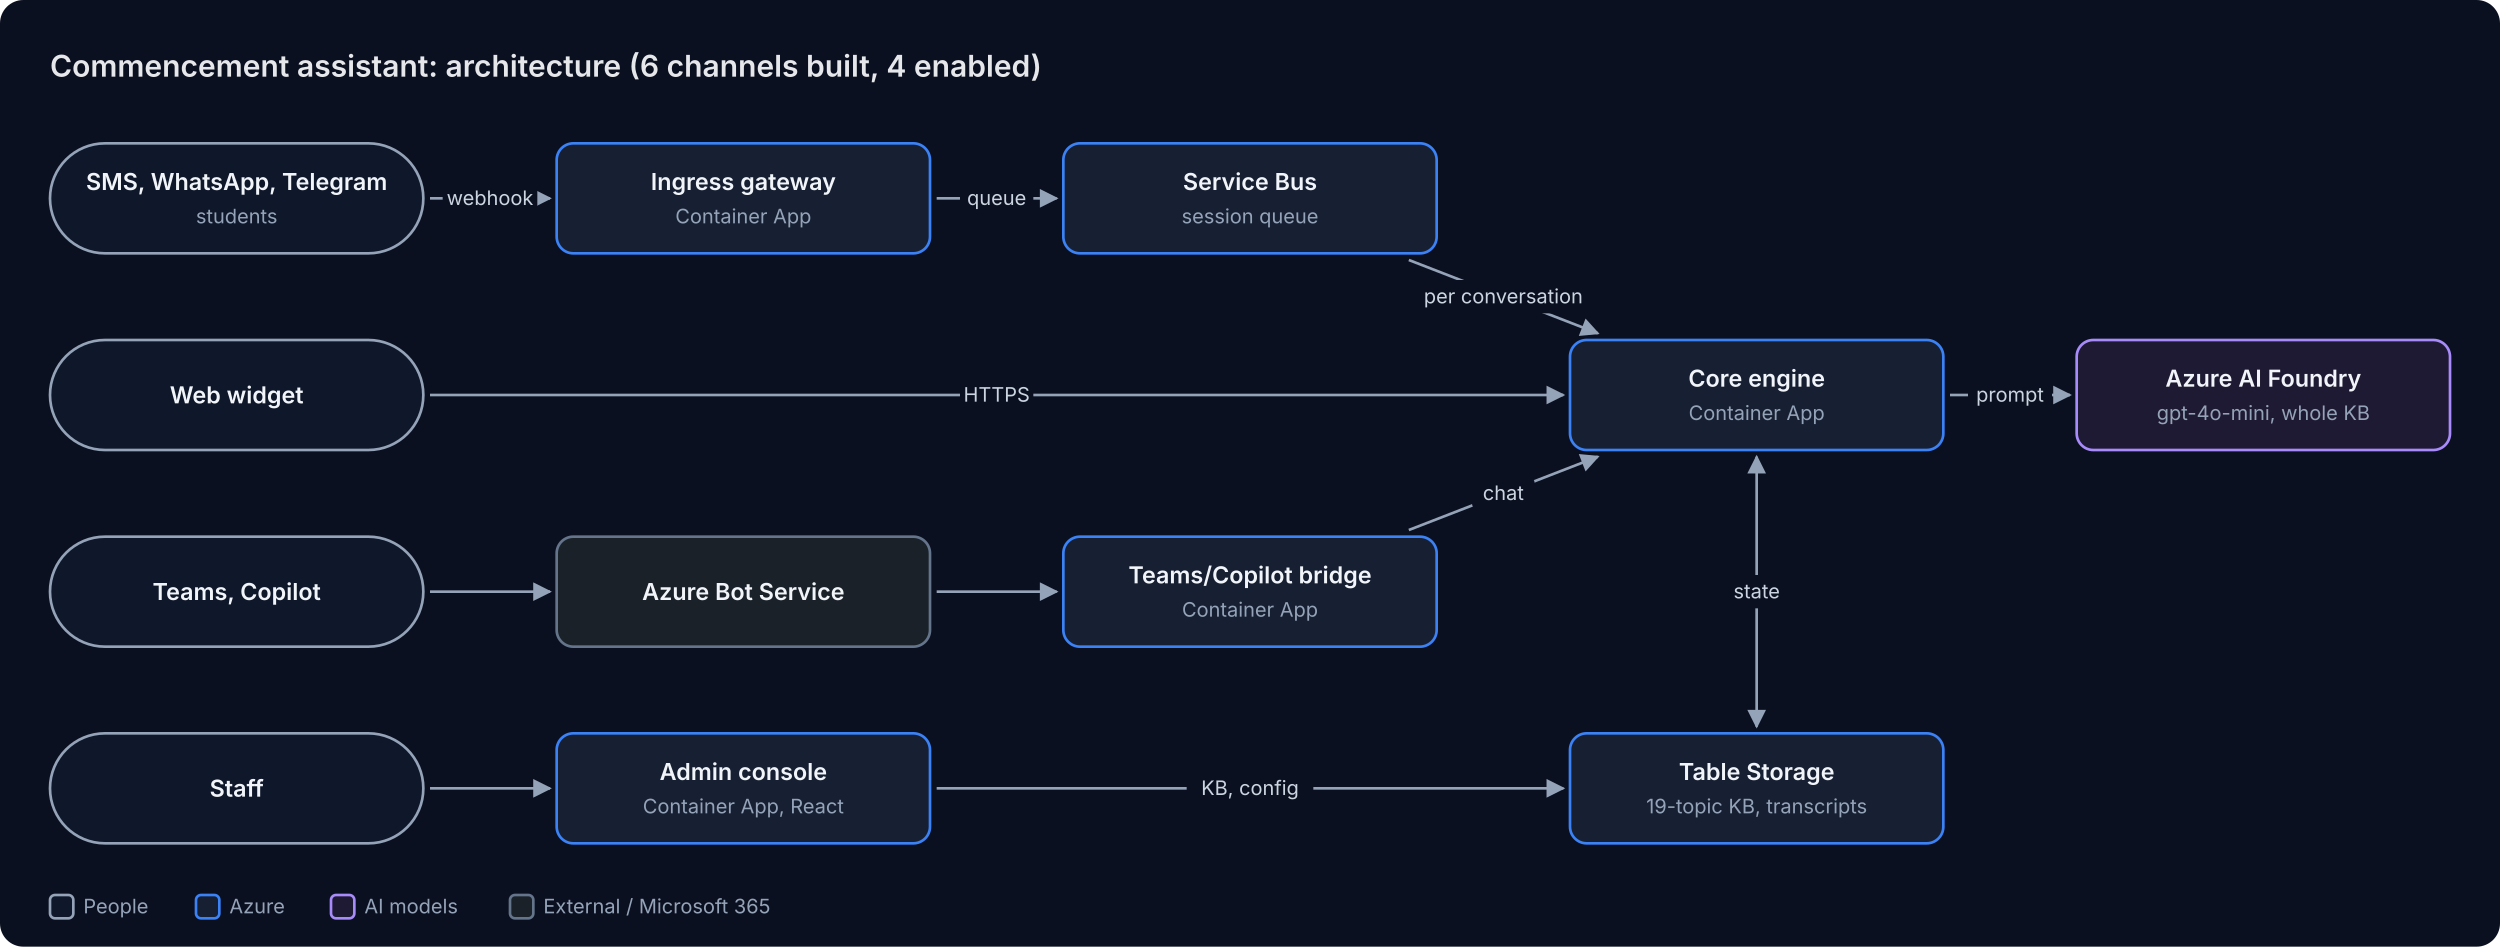
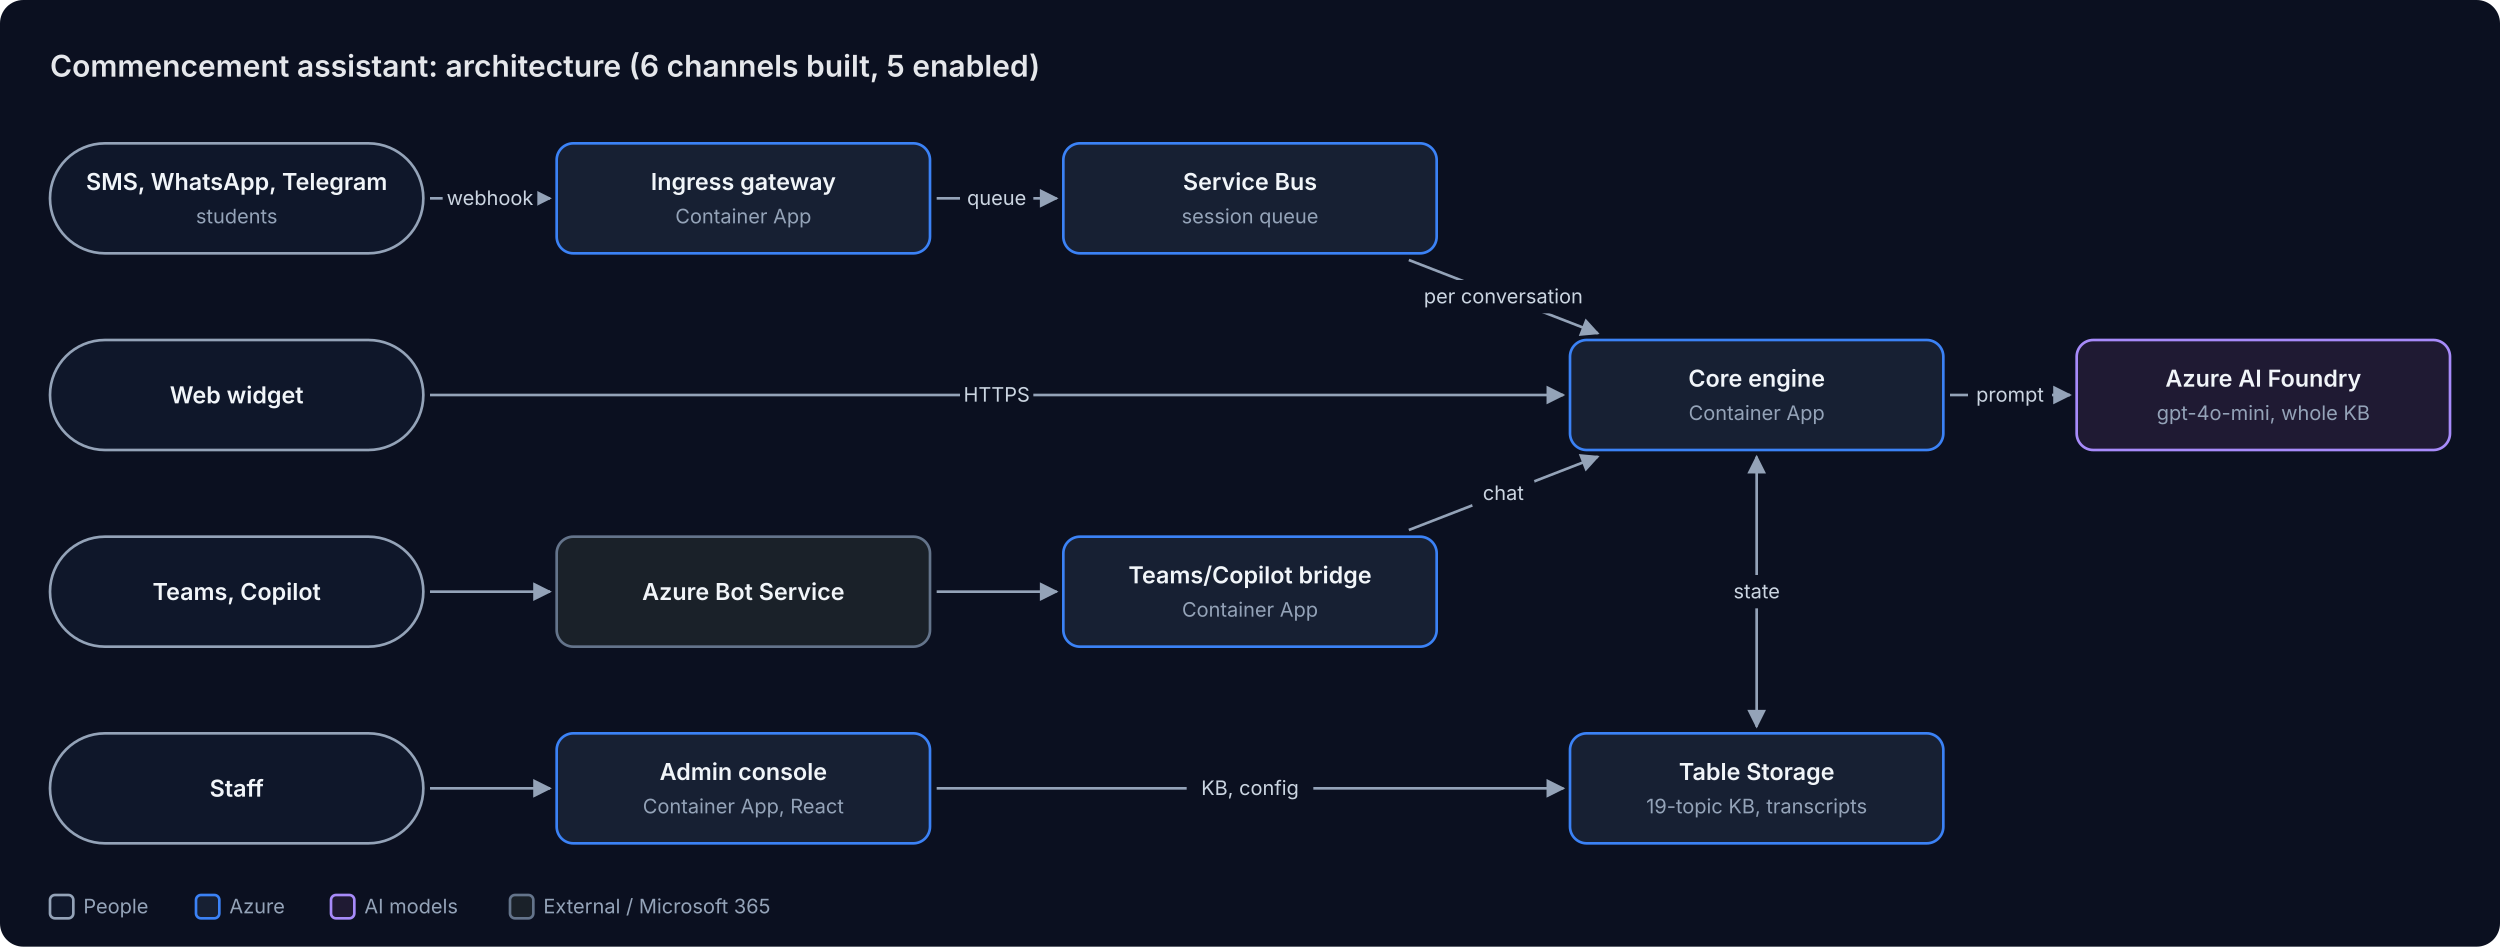
- <svg xmlns="http://www.w3.org/2000/svg" viewBox="0 0 1500 568" role="img" aria-label="Commencement assistant: architecture (6 channels built, 4 enabled)" font-family="Inter, Segoe UI, Arial, sans-serif">
+ <svg xmlns="http://www.w3.org/2000/svg" viewBox="0 0 1500 568" role="img" aria-label="Commencement assistant: architecture (6 channels built, 5 enabled)" font-family="Inter, Segoe UI, Arial, sans-serif">
  <rect width="100%" height="100%" rx="14" fill="#0b1020" />
  <defs>
    <marker id="a" viewBox="0 0 10 10" refX="9" refY="5" markerWidth="7" markerHeight="7" orient="auto-start-reverse">
      <path d="M0,0L10,5L0,10z" fill="#94a3b8" />
    </marker>
  </defs>
-   <text x="30" y="46" fill="#e5e7eb" font-size="18" font-weight="600">Commencement assistant: architecture (6 channels built, 4 enabled)</text>
+   <text x="30" y="46" fill="#e5e7eb" font-size="18" font-weight="600">Commencement assistant: architecture (6 channels built, 5 enabled)</text>
  <line x1="258.0" y1="119.0" x2="330.0" y2="119.0" stroke="#94a3b8" stroke-width="1.6" marker-end="url(#a)" />
  <line x1="562.0" y1="119.0" x2="634.0" y2="119.0" stroke="#94a3b8" stroke-width="1.6" marker-end="url(#a)" />
  <line x1="845.3" y1="156.0" x2="958.7" y2="200.0" stroke="#94a3b8" stroke-width="1.6" marker-end="url(#a)" />
  <line x1="258.0" y1="237.0" x2="938.0" y2="237.0" stroke="#94a3b8" stroke-width="1.6" marker-end="url(#a)" />
  <line x1="258.0" y1="355.0" x2="330.0" y2="355.0" stroke="#94a3b8" stroke-width="1.6" marker-end="url(#a)" />
  <line x1="562.0" y1="355.0" x2="634.0" y2="355.0" stroke="#94a3b8" stroke-width="1.6" marker-end="url(#a)" />
  <line x1="845.3" y1="318.0" x2="958.7" y2="274.0" stroke="#94a3b8" stroke-width="1.6" marker-end="url(#a)" />
  <line x1="1170.0" y1="237.0" x2="1242.0" y2="237.0" stroke="#94a3b8" stroke-width="1.6" marker-end="url(#a)" />
  <line x1="1054.0" y1="274.0" x2="1054.0" y2="436.0" stroke="#94a3b8" stroke-width="1.6" marker-start="url(#a)" marker-end="url(#a)" />
  <line x1="258.0" y1="473.0" x2="330.0" y2="473.0" stroke="#94a3b8" stroke-width="1.6" marker-end="url(#a)" />
  <line x1="562.0" y1="473.0" x2="938.0" y2="473.0" stroke="#94a3b8" stroke-width="1.6" marker-end="url(#a)" />
  <rect x="265.6" y="109.0" width="56.8" height="20" rx="4" fill="#0b1020" />
  <text x="294.0" y="123.0" fill="#cbd5e1" font-size="12" text-anchor="middle">webhook</text>
  <rect x="576.0" y="109.0" width="44.0" height="20" rx="4" fill="#0b1020" />
  <text x="598.0" y="123.0" fill="#cbd5e1" font-size="12" text-anchor="middle">queue</text>
  <rect x="844.8" y="168.0" width="114.4" height="20" rx="4" fill="#0b1020" />
  <text x="902.0" y="182.0" fill="#cbd5e1" font-size="12" text-anchor="middle">per conversation</text>
  <rect x="576.0" y="227.0" width="44.0" height="20" rx="4" fill="#0b1020" />
  <text x="598.0" y="241.0" fill="#cbd5e1" font-size="12" text-anchor="middle">HTTPS</text>
  <rect x="883.2" y="286.0" width="37.6" height="20" rx="4" fill="#0b1020" />
  <text x="902.0" y="300.0" fill="#cbd5e1" font-size="12" text-anchor="middle">chat</text>
  <rect x="1180.8" y="227.0" width="50.4" height="20" rx="4" fill="#0b1020" />
  <text x="1206.0" y="241.0" fill="#cbd5e1" font-size="12" text-anchor="middle">prompt</text>
  <rect x="1032.0" y="345.0" width="44.0" height="20" rx="4" fill="#0b1020" />
  <text x="1054.0" y="359.0" fill="#cbd5e1" font-size="12" text-anchor="middle">state</text>
  <rect x="712.0" y="463.0" width="76.0" height="20" rx="4" fill="#0b1020" />
  <text x="750.0" y="477.0" fill="#cbd5e1" font-size="12" text-anchor="middle">KB, config</text>
  <rect x="30.0" y="86.0" width="224" height="66" rx="33" fill="#0f172a" stroke="#94a3b8" stroke-width="1.6" />
  <text x="142.0" y="114.0" fill="#f1f5f9" font-size="14" font-weight="600" text-anchor="middle">SMS, WhatsApp, Telegram</text>
  <text x="142.0" y="134.0" fill="#94a3b8" font-size="12" text-anchor="middle">students</text>
  <rect x="30.0" y="204.0" width="224" height="66" rx="33" fill="#0f172a" stroke="#94a3b8" stroke-width="1.6" />
  <text x="142.0" y="242.0" fill="#f1f5f9" font-size="14" font-weight="600" text-anchor="middle">Web widget</text>
  <rect x="30.0" y="322.0" width="224" height="66" rx="33" fill="#0f172a" stroke="#94a3b8" stroke-width="1.6" />
  <text x="142.0" y="360.0" fill="#f1f5f9" font-size="14" font-weight="600" text-anchor="middle">Teams, Copilot</text>
  <rect x="30.0" y="440.0" width="224" height="66" rx="33" fill="#0f172a" stroke="#94a3b8" stroke-width="1.6" />
  <text x="142.0" y="478.0" fill="#f1f5f9" font-size="14" font-weight="600" text-anchor="middle">Staff</text>
  <rect x="334.0" y="86.0" width="224" height="66" rx="10" fill="#172033" stroke="#3b82f6" stroke-width="1.6" />
  <text x="446.0" y="114.0" fill="#f1f5f9" font-size="14" font-weight="600" text-anchor="middle">Ingress gateway</text>
  <text x="446.0" y="134.0" fill="#94a3b8" font-size="12" text-anchor="middle">Container App</text>
  <rect x="334.0" y="322.0" width="224" height="66" rx="10" fill="#1a2129" stroke="#64748b" stroke-width="1.6" />
  <text x="446.0" y="360.0" fill="#f1f5f9" font-size="14" font-weight="600" text-anchor="middle">Azure Bot Service</text>
  <rect x="334.0" y="440.0" width="224" height="66" rx="10" fill="#172033" stroke="#3b82f6" stroke-width="1.6" />
  <text x="446.0" y="468.0" fill="#f1f5f9" font-size="14" font-weight="600" text-anchor="middle">Admin console</text>
  <text x="446.0" y="488.0" fill="#94a3b8" font-size="12" text-anchor="middle">Container App, React</text>
  <rect x="638.0" y="86.0" width="224" height="66" rx="10" fill="#172033" stroke="#3b82f6" stroke-width="1.6" />
  <text x="750.0" y="114.0" fill="#f1f5f9" font-size="14" font-weight="600" text-anchor="middle">Service Bus</text>
  <text x="750.0" y="134.0" fill="#94a3b8" font-size="12" text-anchor="middle">session queue</text>
  <rect x="638.0" y="322.0" width="224" height="66" rx="10" fill="#172033" stroke="#3b82f6" stroke-width="1.6" />
  <text x="750.0" y="350.0" fill="#f1f5f9" font-size="14" font-weight="600" text-anchor="middle">Teams/Copilot bridge</text>
  <text x="750.0" y="370.0" fill="#94a3b8" font-size="12" text-anchor="middle">Container App</text>
  <rect x="942.0" y="204.0" width="224" height="66" rx="10" fill="#172033" stroke="#3b82f6" stroke-width="1.6" />
  <text x="1054.0" y="232.0" fill="#f1f5f9" font-size="14" font-weight="600" text-anchor="middle">Core engine</text>
  <text x="1054.0" y="252.0" fill="#94a3b8" font-size="12" text-anchor="middle">Container App</text>
  <rect x="942.0" y="440.0" width="224" height="66" rx="10" fill="#172033" stroke="#3b82f6" stroke-width="1.6" />
  <text x="1054.0" y="468.0" fill="#f1f5f9" font-size="14" font-weight="600" text-anchor="middle">Table Storage</text>
  <text x="1054.0" y="488.0" fill="#94a3b8" font-size="12" text-anchor="middle">19-topic KB, transcripts</text>
  <rect x="1246.0" y="204.0" width="224" height="66" rx="10" fill="#1f1a33" stroke="#a78bfa" stroke-width="1.6" />
  <text x="1358.0" y="232.0" fill="#f1f5f9" font-size="14" font-weight="600" text-anchor="middle">Azure AI Foundry</text>
  <text x="1358.0" y="252.0" fill="#94a3b8" font-size="12" text-anchor="middle">gpt-4o-mini, whole KB</text>
  <rect x="30" y="537" width="14" height="14" rx="3" fill="#0f172a" stroke="#94a3b8" stroke-width="1.6" />
  <text x="50" y="548" fill="#94a3b8" font-size="12">People</text>
  <rect x="117.6" y="537" width="14" height="14" rx="3" fill="#172033" stroke="#3b82f6" stroke-width="1.6" />
  <text x="137.6" y="548" fill="#94a3b8" font-size="12">Azure</text>
  <rect x="198.6" y="537" width="14" height="14" rx="3" fill="#1f1a33" stroke="#a78bfa" stroke-width="1.6" />
  <text x="218.6" y="548" fill="#94a3b8" font-size="12">AI models</text>
  <rect x="306.0" y="537" width="14" height="14" rx="3" fill="#1a2129" stroke="#64748b" stroke-width="1.6" />
  <text x="326.0" y="548" fill="#94a3b8" font-size="12">External / Microsoft 365</text>
</svg>
